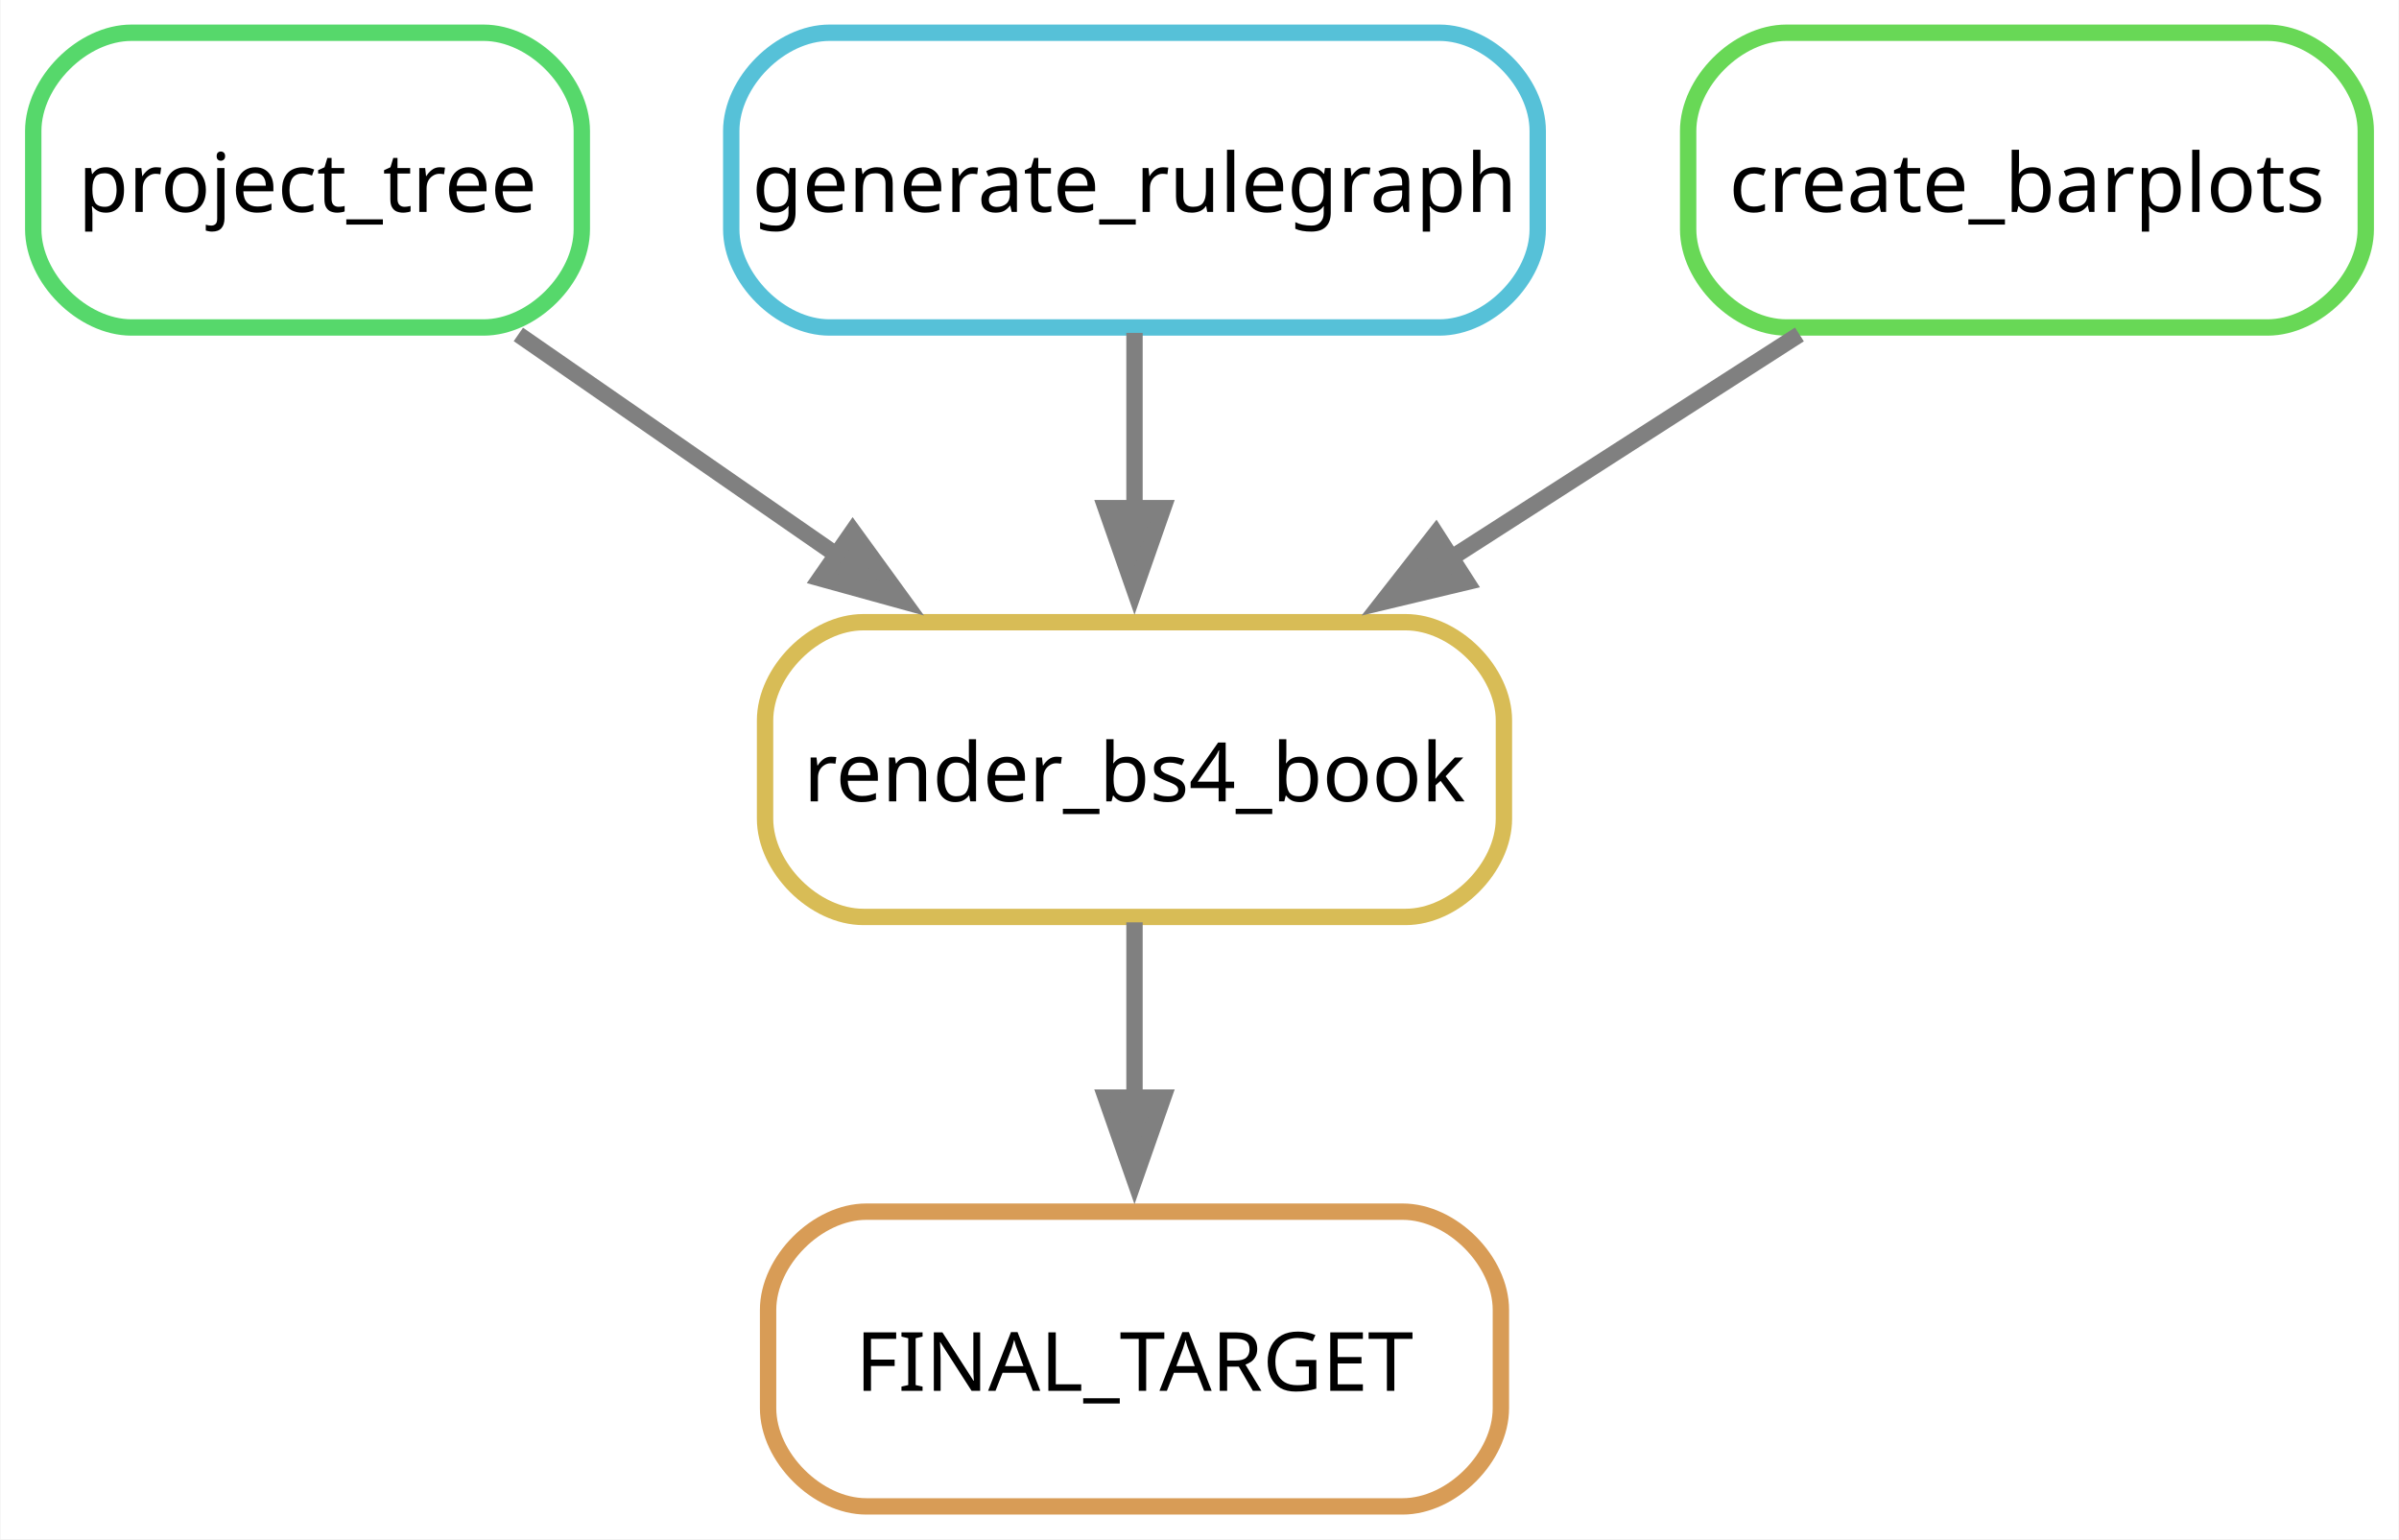
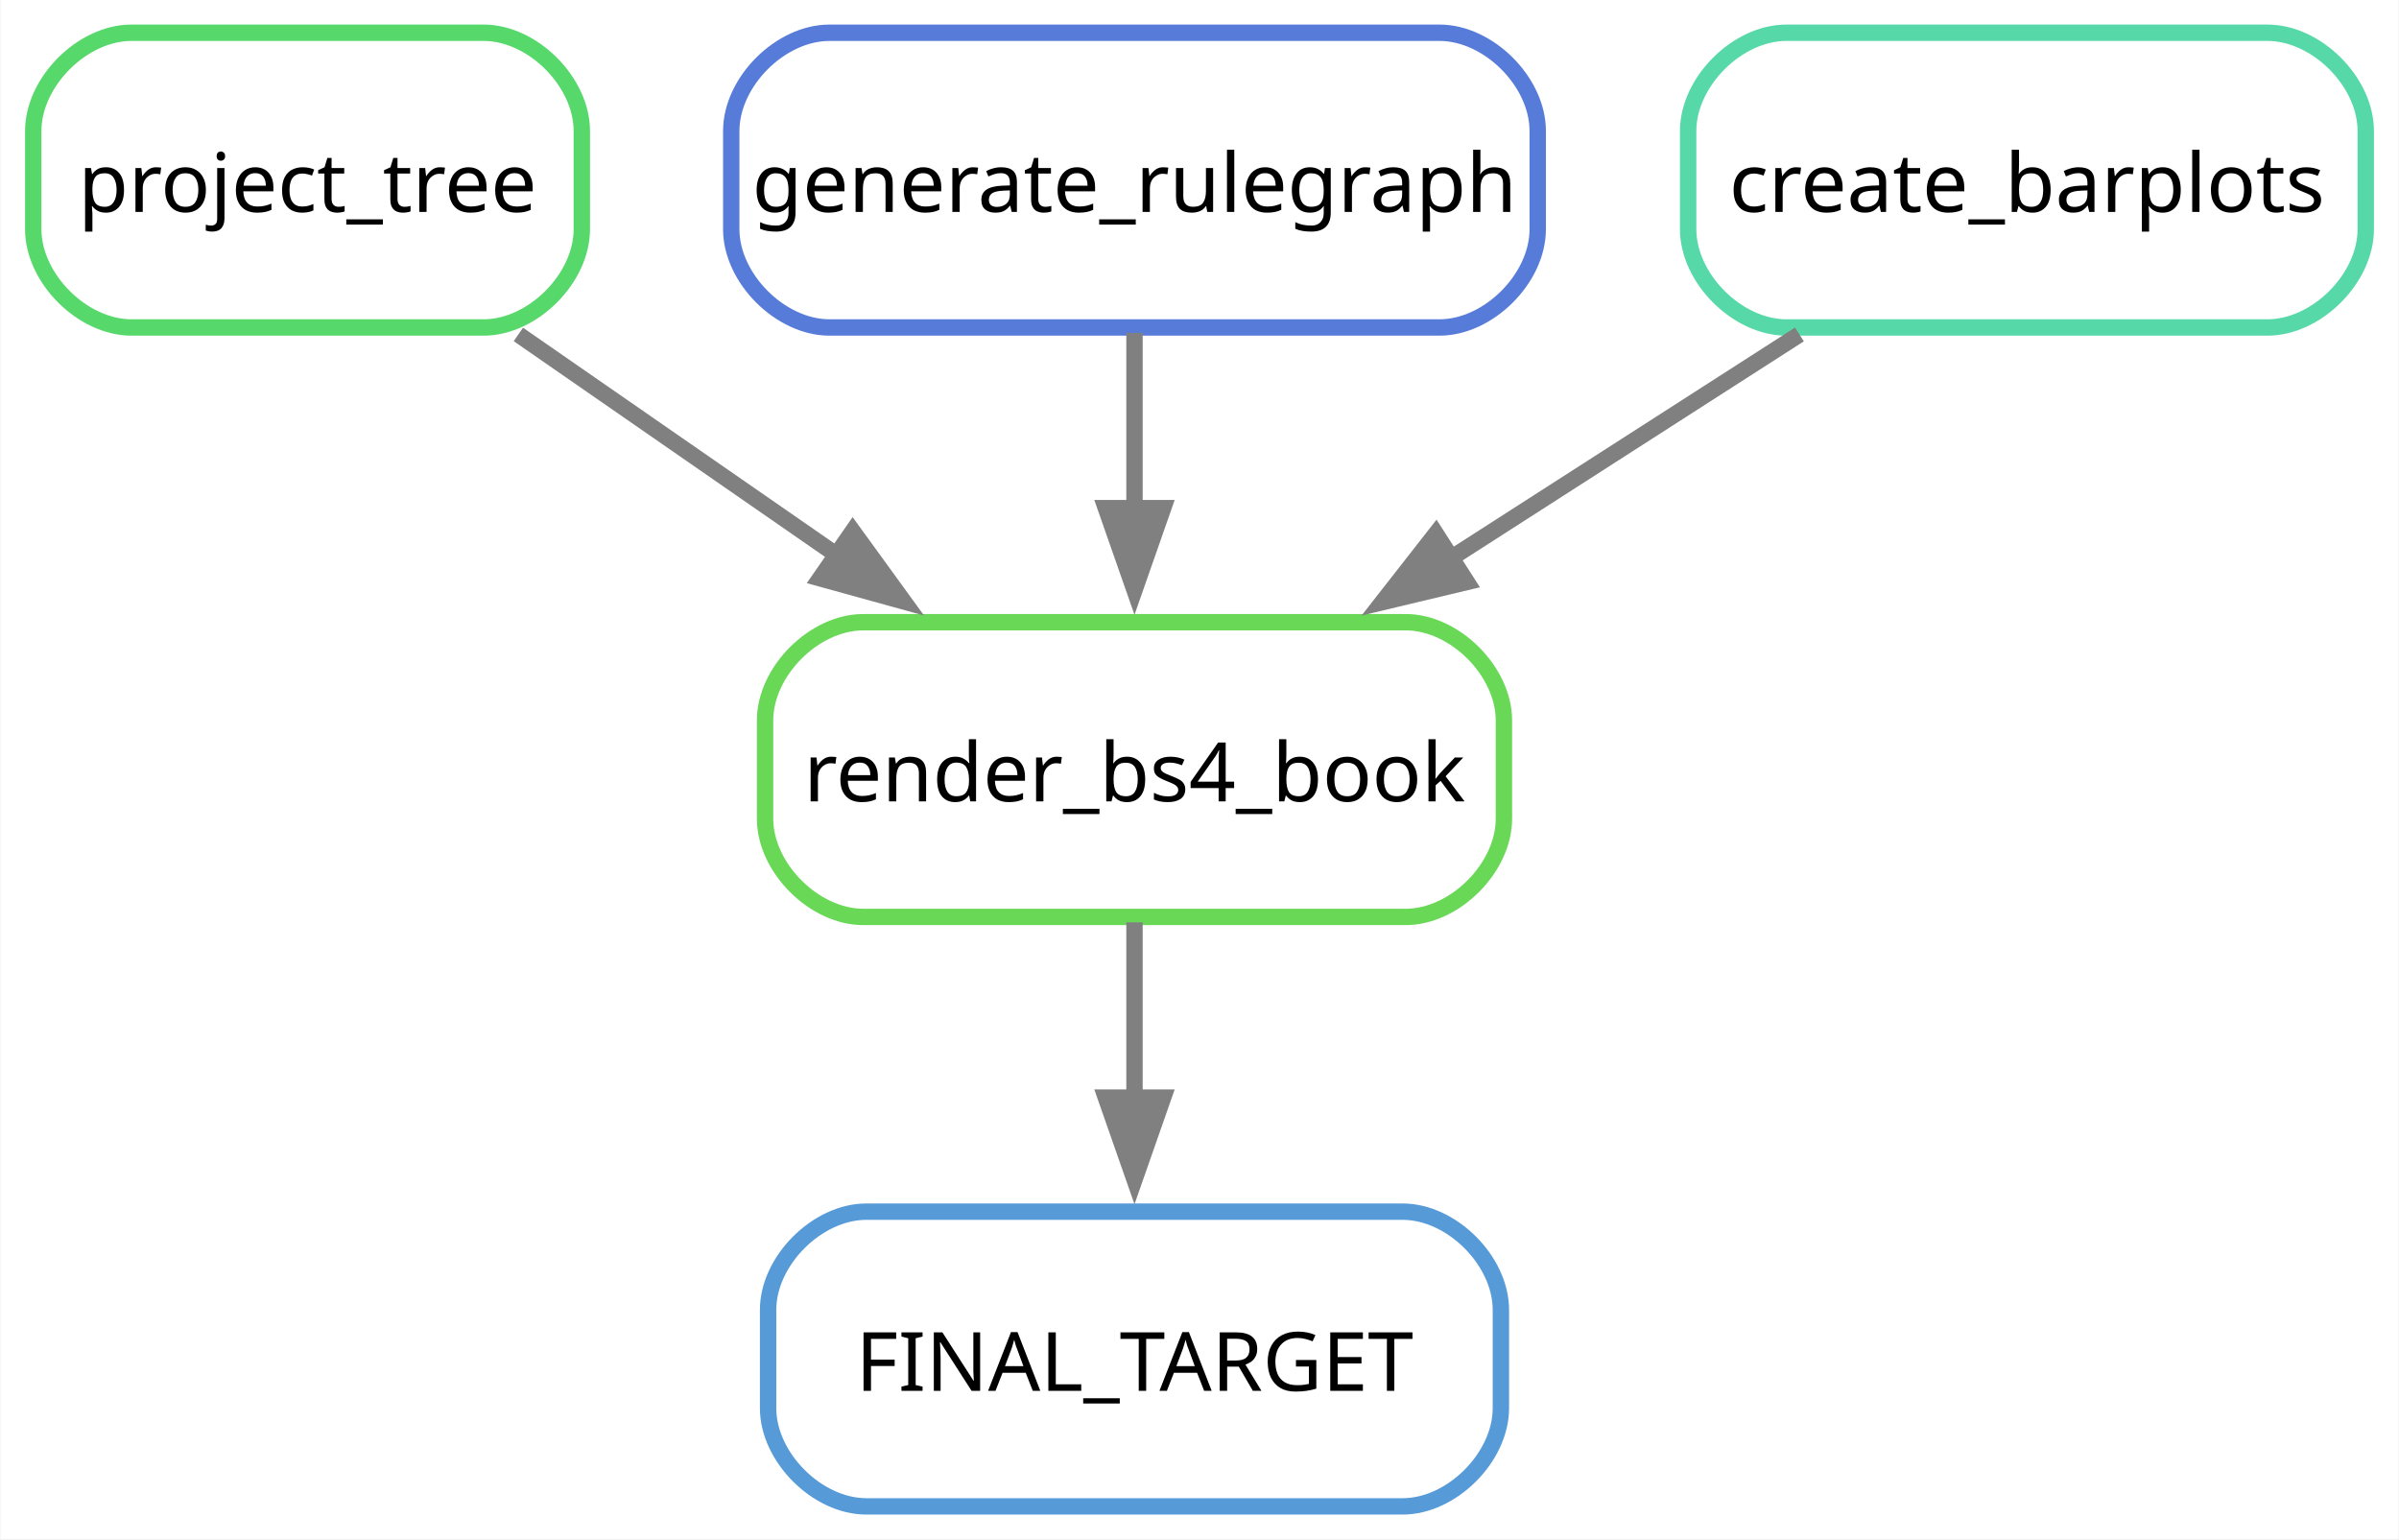
<svg xmlns="http://www.w3.org/2000/svg" width="293pt" height="188pt" viewBox="0.00 0.00 292.88 188.00">
  <g id="graph0" class="graph" transform="scale(1 1) rotate(0) translate(4 184)">
    <polygon fill="white" stroke="none" points="-4,4 -4,-184 288.88,-184 288.88,4 -4,4" />
    <g id="node1" class="node">
-       <path fill="none" stroke="#d89c56" stroke-width="2" d="M167.25,-36C167.25,-36 101.75,-36 101.75,-36 95.75,-36 89.75,-30 89.75,-24 89.75,-24 89.75,-12 89.75,-12 89.75,-6 95.75,0 101.75,0 101.75,0 167.25,0 167.25,0 173.25,0 179.25,-6 179.25,-12 179.25,-12 179.25,-24 179.25,-24 179.25,-30 173.25,-36 167.25,-36" />
+       <path fill="none" stroke="#569ad8" stroke-width="2" d="M167.25,-36C167.25,-36 101.75,-36 101.75,-36 95.75,-36 89.75,-30 89.75,-24 89.75,-24 89.75,-12 89.75,-12 89.75,-6 95.75,0 101.75,0 101.75,0 167.25,0 167.25,0 173.25,0 179.25,-6 179.25,-12 179.25,-12 179.25,-24 179.25,-24 179.25,-30 173.25,-36 167.25,-36" />
      <text text-anchor="middle" x="134.5" y="-14.12" font-family="sans" font-size="10.00">FINAL_TARGET</text>
    </g>
    <g id="node2" class="node">
-       <path fill="none" stroke="#d8bc56" stroke-width="2" d="M167.62,-108C167.62,-108 101.38,-108 101.38,-108 95.38,-108 89.38,-102 89.38,-96 89.38,-96 89.38,-84 89.38,-84 89.38,-78 95.38,-72 101.38,-72 101.38,-72 167.62,-72 167.62,-72 173.62,-72 179.62,-78 179.62,-84 179.62,-84 179.62,-96 179.62,-96 179.62,-102 173.62,-108 167.62,-108" />
+       <path fill="none" stroke="#68d856" stroke-width="2" d="M167.62,-108C167.62,-108 101.38,-108 101.38,-108 95.38,-108 89.38,-102 89.38,-96 89.38,-96 89.38,-84 89.38,-84 89.38,-78 95.38,-72 101.38,-72 101.38,-72 167.62,-72 167.62,-72 173.62,-72 179.62,-78 179.62,-84 179.62,-84 179.62,-96 179.62,-96 179.62,-102 173.62,-108 167.62,-108" />
      <text text-anchor="middle" x="134.5" y="-86.12" font-family="sans" font-size="10.00">render_bs4_book</text>
    </g>
    <g id="edge1" class="edge">
      <path fill="none" stroke="grey" stroke-width="2" d="M134.5,-71.34C134.5,-64.75 134.5,-57.08 134.5,-49.67" />
      <polygon fill="grey" stroke="grey" stroke-width="2" points="138,-49.93 134.5,-39.93 131,-49.93 138,-49.93" />
    </g>
    <g id="node3" class="node">
      <path fill="none" stroke="#56d86b" stroke-width="2" d="M55,-180C55,-180 12,-180 12,-180 6,-180 0,-174 0,-168 0,-168 0,-156 0,-156 0,-150 6,-144 12,-144 12,-144 55,-144 55,-144 61,-144 67,-150 67,-156 67,-156 67,-168 67,-168 67,-174 61,-180 55,-180" />
      <text text-anchor="middle" x="33.5" y="-158.12" font-family="sans" font-size="10.00">project_tree</text>
    </g>
-     <g id="edge3" class="edge">
+     <g id="edge2" class="edge">
      <path fill="none" stroke="grey" stroke-width="2" d="M59.25,-143.15C71.12,-134.93 85.42,-125.02 98.34,-116.06" />
      <polygon fill="grey" stroke="grey" stroke-width="2" points="100.09,-119.11 106.31,-110.54 96.1,-113.36 100.09,-119.11" />
    </g>
    <g id="node4" class="node">
-       <path fill="none" stroke="#56c1d8" stroke-width="2" d="M171.75,-180C171.75,-180 97.25,-180 97.25,-180 91.25,-180 85.25,-174 85.25,-168 85.25,-168 85.25,-156 85.25,-156 85.25,-150 91.25,-144 97.25,-144 97.25,-144 171.75,-144 171.75,-144 177.75,-144 183.75,-150 183.75,-156 183.75,-156 183.75,-168 183.75,-168 183.75,-174 177.75,-180 171.75,-180" />
+       <path fill="none" stroke="#567bd8" stroke-width="2" d="M171.75,-180C171.75,-180 97.25,-180 97.25,-180 91.25,-180 85.25,-174 85.25,-168 85.25,-168 85.25,-156 85.25,-156 85.25,-150 91.25,-144 97.25,-144 97.25,-144 171.75,-144 171.75,-144 177.75,-144 183.75,-150 183.75,-156 183.75,-156 183.75,-168 183.75,-168 183.75,-174 177.75,-180 171.75,-180" />
      <text text-anchor="middle" x="134.5" y="-158.12" font-family="sans" font-size="10.00">generate_rulegraph</text>
    </g>
    <g id="edge4" class="edge">
      <path fill="none" stroke="grey" stroke-width="2" d="M134.5,-143.34C134.5,-136.75 134.5,-129.08 134.5,-121.67" />
      <polygon fill="grey" stroke="grey" stroke-width="2" points="138,-121.93 134.5,-111.93 131,-121.93 138,-121.93" />
    </g>
    <g id="node5" class="node">
-       <path fill="none" stroke="#68d856" stroke-width="2" d="M272.88,-180C272.88,-180 214.12,-180 214.12,-180 208.12,-180 202.12,-174 202.12,-168 202.12,-168 202.12,-156 202.12,-156 202.12,-150 208.12,-144 214.12,-144 214.12,-144 272.88,-144 272.88,-144 278.88,-144 284.88,-150 284.88,-156 284.88,-156 284.88,-168 284.88,-168 284.88,-174 278.88,-180 272.88,-180" />
+       <path fill="none" stroke="#56d8a9" stroke-width="2" d="M272.88,-180C272.88,-180 214.12,-180 214.12,-180 208.12,-180 202.12,-174 202.12,-168 202.12,-168 202.12,-156 202.12,-156 202.12,-150 208.12,-144 214.12,-144 214.12,-144 272.88,-144 272.88,-144 278.88,-144 284.88,-150 284.88,-156 284.88,-156 284.88,-168 284.88,-168 284.88,-174 278.88,-180 272.88,-180" />
      <text text-anchor="middle" x="243.5" y="-158.12" font-family="sans" font-size="10.00">create_barplots</text>
    </g>
-     <g id="edge2" class="edge">
+     <g id="edge3" class="edge">
      <path fill="none" stroke="grey" stroke-width="2" d="M215.71,-143.15C202.77,-134.84 187.16,-124.82 173.1,-115.79" />
      <polygon fill="grey" stroke="grey" stroke-width="2" points="175.09,-112.91 164.78,-110.45 171.31,-118.8 175.09,-112.91" />
    </g>
  </g>
</svg>
